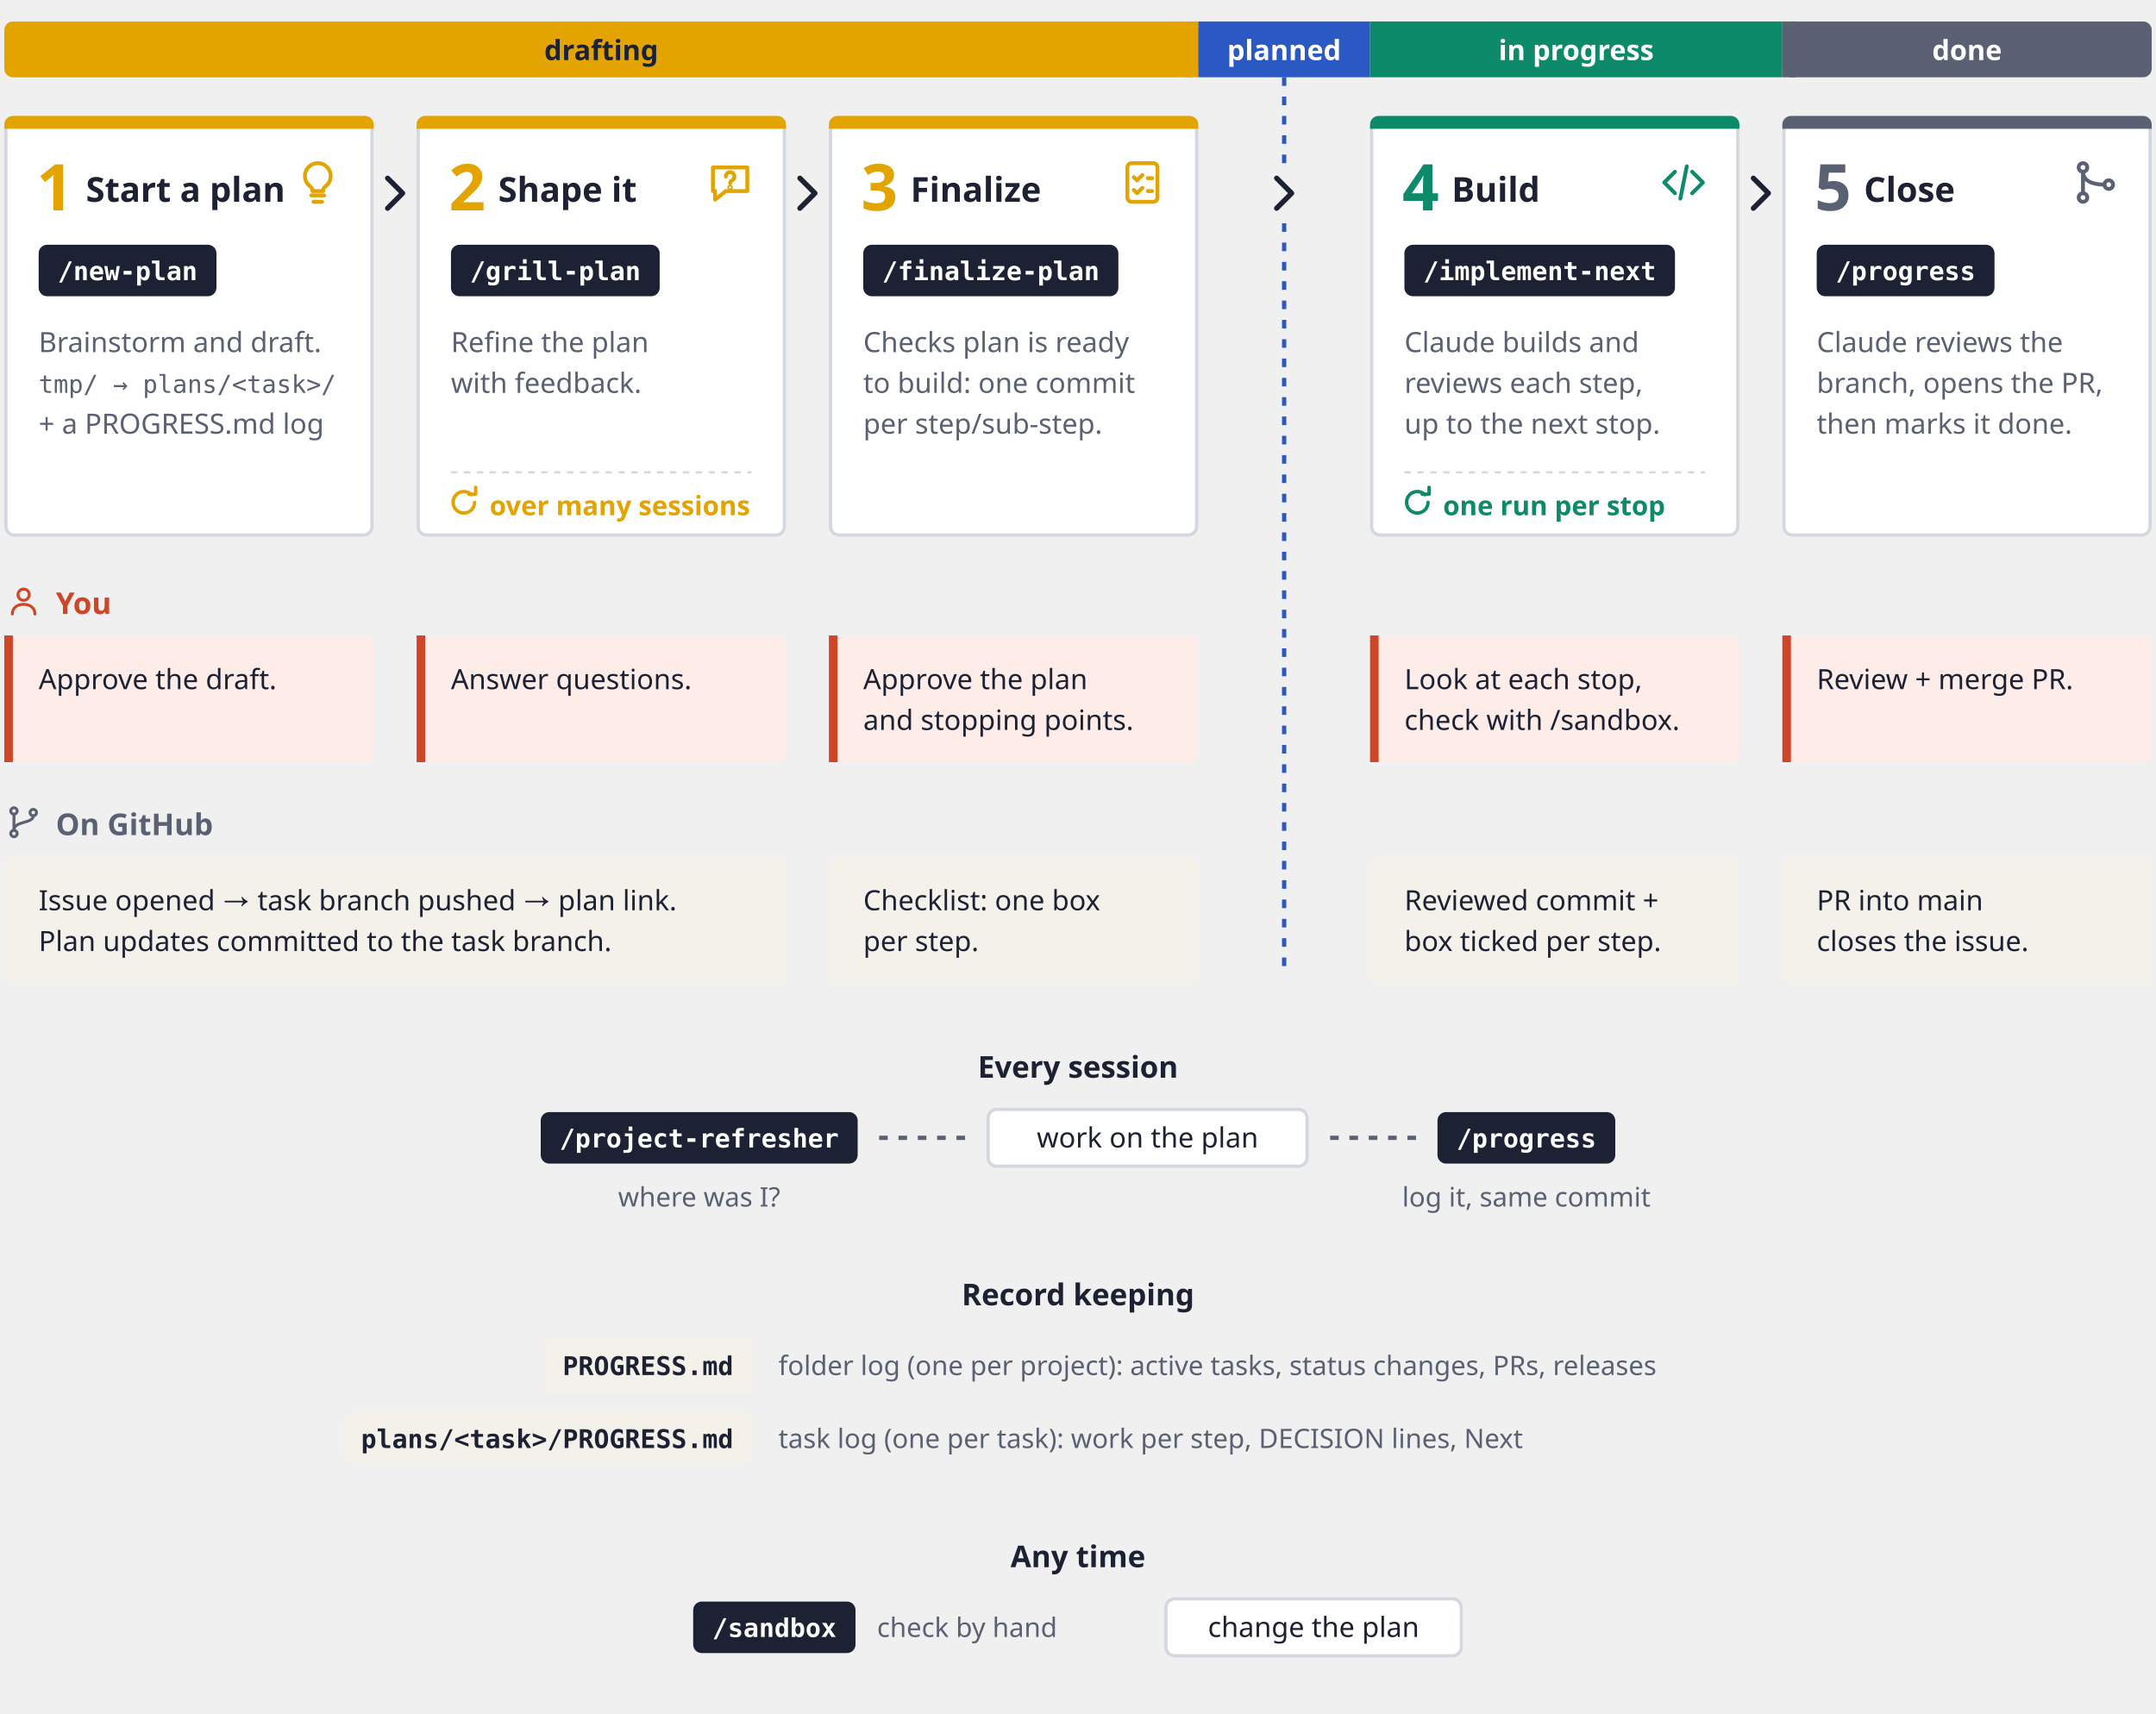
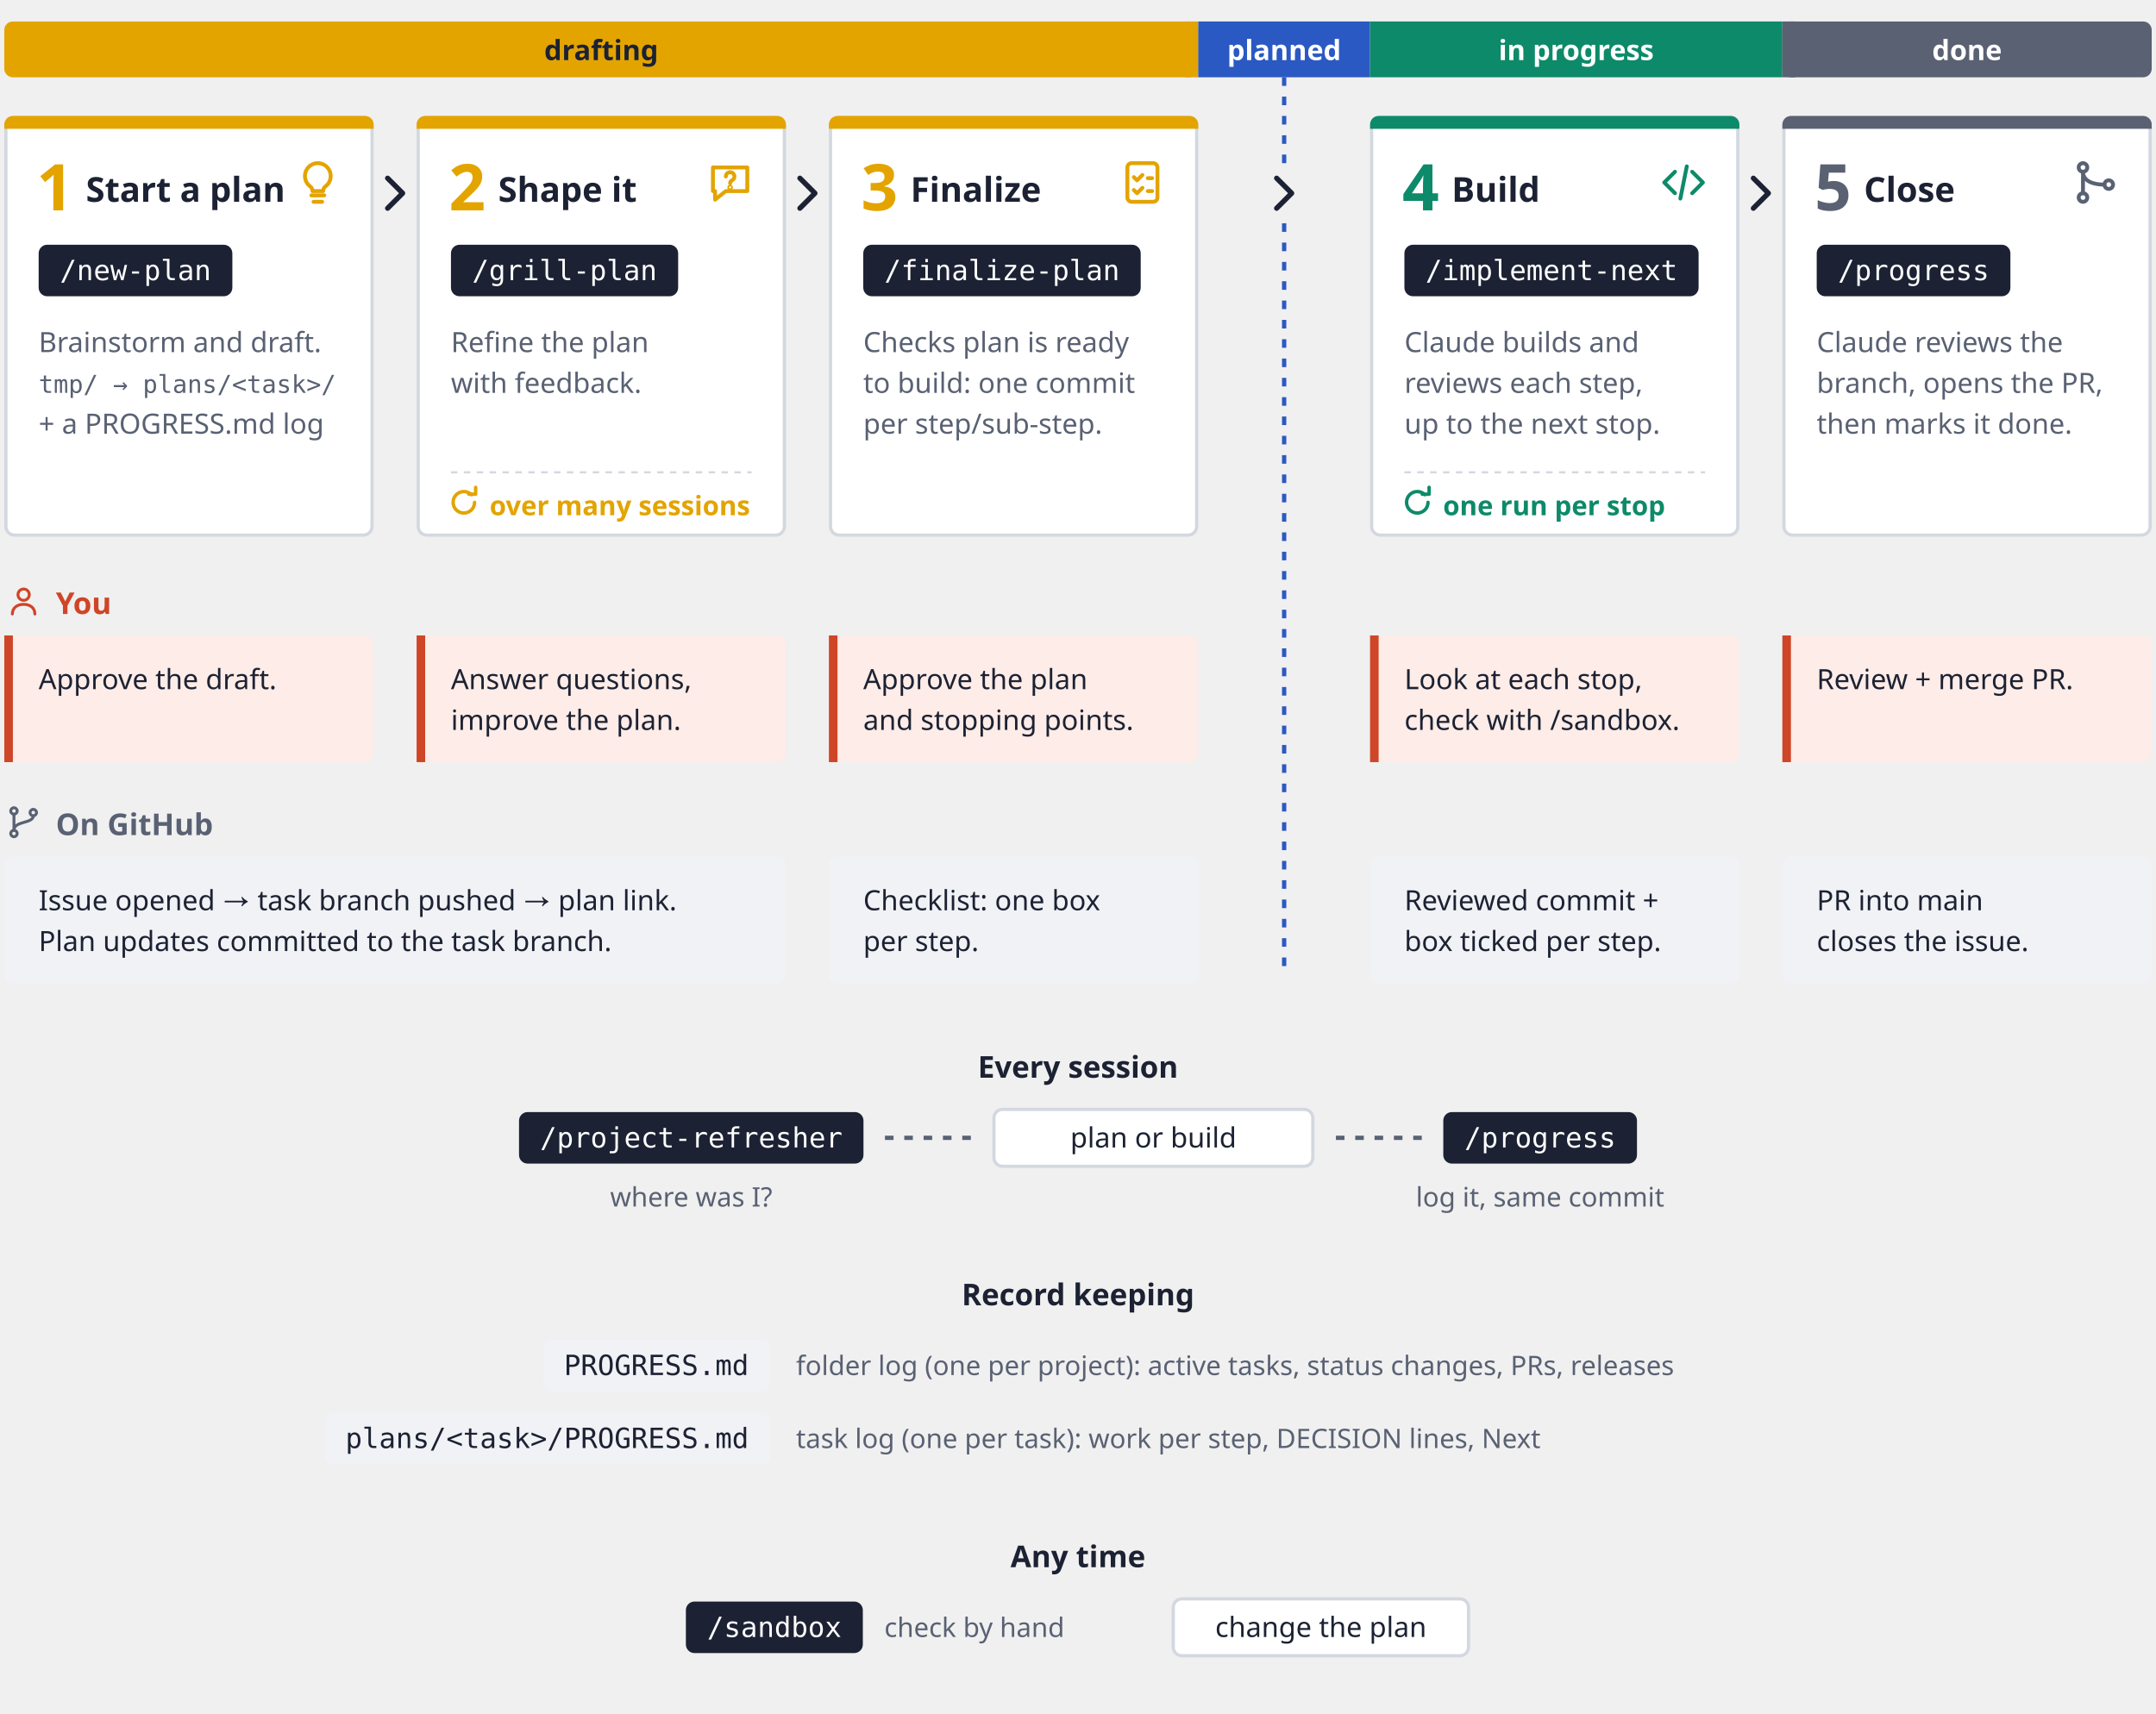
<svg xmlns="http://www.w3.org/2000/svg" viewBox="-2 -2 1004 798" width="1004" height="798" role="img" aria-label="The life of a task: start a plan, shape it, finalize it, build it in runs, close it; what you do and what you follow on GitHub at each stage.">
  <rect x="0" y="8" width="556" height="26" rx="4" fill="#e3a400" />
  <rect x="550" y="8" width="6" height="26" fill="#e3a400" />
  <text x="278.0" y="26" font-family="-apple-system, BlinkMacSystemFont, 'Segoe UI', 'Noto Sans', Helvetica, Arial, sans-serif" font-size="13" font-weight="700" fill="#1c2233" text-anchor="middle">drafting</text>
  <rect x="556" y="8" width="80" height="26" fill="#2b59c3" />
  <text x="596.0" y="26" font-family="-apple-system, BlinkMacSystemFont, 'Segoe UI', 'Noto Sans', Helvetica, Arial, sans-serif" font-size="13" font-weight="700" fill="#ffffff" text-anchor="middle">planned</text>
  <rect x="636" y="8" width="192" height="26" fill="#0d8a69" />
  <text x="732.0" y="26" font-family="-apple-system, BlinkMacSystemFont, 'Segoe UI', 'Noto Sans', Helvetica, Arial, sans-serif" font-size="13" font-weight="700" fill="#ffffff" text-anchor="middle">in progress</text>
  <rect x="828" y="8" width="172" height="26" rx="4" fill="#596173" />
  <rect x="828" y="8" width="6" height="26" fill="#596173" />
  <text x="914.0" y="26" font-family="-apple-system, BlinkMacSystemFont, 'Segoe UI', 'Noto Sans', Helvetica, Arial, sans-serif" font-size="13" font-weight="700" fill="#ffffff" text-anchor="middle">done</text>
  <rect x="0.75" y="52.75" width="170.5" height="194.5" rx="4" fill="#ffffff" stroke="#d3d8e0" stroke-width="1.5" />
  <path d="M0 56 a4 4 0 0 1 4 -4 h164 a4 4 0 0 1 4 4 v2 h-172 z" fill="#e3a400" />
  <text x="15" y="96" font-family="-apple-system, BlinkMacSystemFont, 'Segoe UI', 'Noto Sans', Helvetica, Arial, sans-serif" font-size="30" font-weight="800" fill="#e3a400" text-anchor="start">1</text>
  <text x="38" y="92" font-family="-apple-system, BlinkMacSystemFont, 'Segoe UI', 'Noto Sans', Helvetica, Arial, sans-serif" font-size="16" font-weight="700" fill="#1c2233" text-anchor="start">Start a plan</text>
  <g transform="translate(134 71) scale(1.000)" fill="none" stroke="#e3a400" stroke-width="1.8" stroke-linecap="round" stroke-linejoin="round">
    <path d="M9 18h6M10 21h4M12 3a6 6 0 0 0-3.6 10.8c.7.5 1.1 1.3 1.1 2.1v.1h5v-.1c0-.8.4-1.6 1.1-2.1A6 6 0 0 0 12 3z" />
  </g>
-   <rect x="16" y="112" width="82.8" height="24" rx="4" fill="#1c2233" />
-   <text x="57.4" y="128.5" font-family="ui-monospace, SFMono-Regular, Menlo, Consolas, monospace" font-size="12" font-weight="600" fill="#ffffff" text-anchor="middle">/new-plan</text>
+   <rect x="16" y="112" width="90.2" height="24" rx="4" fill="#1c2233" />
+   <text x="61.1" y="128.5" font-family="ui-monospace, SFMono-Regular, Menlo, Consolas, monospace" font-size="13" font-weight="500" fill="#ffffff" text-anchor="middle">/new-plan</text>
  <text x="16" y="162" font-family="-apple-system, BlinkMacSystemFont, 'Segoe UI', 'Noto Sans', Helvetica, Arial, sans-serif" font-size="13" font-weight="400" fill="#596173" text-anchor="start">Brainstorm and draft.</text>
  <text x="16" y="181" font-family="ui-monospace, SFMono-Regular, Menlo, Consolas, monospace" font-size="11.5" font-weight="500" fill="#596173" text-anchor="start">tmp/ → plans/&lt;task&gt;/</text>
  <text x="16" y="200" font-family="-apple-system, BlinkMacSystemFont, 'Segoe UI', 'Noto Sans', Helvetica, Arial, sans-serif" font-size="13" font-weight="400" fill="#596173" text-anchor="start">+ a PROGRESS.md log</text>
  <rect x="192.75" y="52.75" width="170.5" height="194.5" rx="4" fill="#ffffff" stroke="#d3d8e0" stroke-width="1.5" />
  <path d="M192 56 a4 4 0 0 1 4 -4 h164 a4 4 0 0 1 4 4 v2 h-172 z" fill="#e3a400" />
  <text x="207" y="96" font-family="-apple-system, BlinkMacSystemFont, 'Segoe UI', 'Noto Sans', Helvetica, Arial, sans-serif" font-size="30" font-weight="800" fill="#e3a400" text-anchor="start">2</text>
  <text x="230" y="92" font-family="-apple-system, BlinkMacSystemFont, 'Segoe UI', 'Noto Sans', Helvetica, Arial, sans-serif" font-size="16" font-weight="700" fill="#1c2233" text-anchor="start">Shape it</text>
  <g transform="translate(326 71) scale(1.000)" fill="none" stroke="#e3a400" stroke-width="1.8" stroke-linecap="round" stroke-linejoin="round">
    <path d="M4 5h16v11H10l-5 4v-4H4z" />
    <path d="M10 9.2a2 2 0 1 1 2.9 1.8c-.6.3-.9.8-.9 1.4" />
    <circle cx="12" cy="14.3" r=".4" />
  </g>
-   <rect x="208" y="112" width="97.2" height="24" rx="4" fill="#1c2233" />
-   <text x="256.6" y="128.5" font-family="ui-monospace, SFMono-Regular, Menlo, Consolas, monospace" font-size="12" font-weight="600" fill="#ffffff" text-anchor="middle">/grill-plan</text>
+   <rect x="208" y="112" width="105.8" height="24" rx="4" fill="#1c2233" />
+   <text x="260.9" y="128.5" font-family="ui-monospace, SFMono-Regular, Menlo, Consolas, monospace" font-size="13" font-weight="500" fill="#ffffff" text-anchor="middle">/grill-plan</text>
  <text x="208" y="162" font-family="-apple-system, BlinkMacSystemFont, 'Segoe UI', 'Noto Sans', Helvetica, Arial, sans-serif" font-size="13" font-weight="400" fill="#596173" text-anchor="start">Refine the plan</text>
  <text x="208" y="181" font-family="-apple-system, BlinkMacSystemFont, 'Segoe UI', 'Noto Sans', Helvetica, Arial, sans-serif" font-size="13" font-weight="400" fill="#596173" text-anchor="start">with feedback.</text>
  <line x1="208" y1="218" x2="348" y2="218" stroke="#d3d8e0" stroke-dasharray="3 3" />
  <path d="M219 232 a5 5 0 1 1 -1.5 -3.6" fill="none" stroke="#e3a400" stroke-width="1.6" stroke-linecap="round" />
  <path d="M219.5 225 v3.2 h-3.2" fill="none" stroke="#e3a400" stroke-width="1.6" stroke-linecap="round" stroke-linejoin="round" />
  <text x="226" y="238" font-family="-apple-system, BlinkMacSystemFont, 'Segoe UI', 'Noto Sans', Helvetica, Arial, sans-serif" font-size="12.5" font-weight="600" fill="#e3a400" text-anchor="start">over many sessions</text>
  <path d="M178.5 81 l7 7 l-7 7" fill="none" stroke="#1c2233" stroke-width="2.4" stroke-linecap="round" stroke-linejoin="round" />
  <rect x="384.75" y="52.75" width="170.5" height="194.5" rx="4" fill="#ffffff" stroke="#d3d8e0" stroke-width="1.5" />
  <path d="M384 56 a4 4 0 0 1 4 -4 h164 a4 4 0 0 1 4 4 v2 h-172 z" fill="#e3a400" />
  <text x="399" y="96" font-family="-apple-system, BlinkMacSystemFont, 'Segoe UI', 'Noto Sans', Helvetica, Arial, sans-serif" font-size="30" font-weight="800" fill="#e3a400" text-anchor="start">3</text>
  <text x="422" y="92" font-family="-apple-system, BlinkMacSystemFont, 'Segoe UI', 'Noto Sans', Helvetica, Arial, sans-serif" font-size="16" font-weight="700" fill="#1c2233" text-anchor="start">Finalize</text>
  <g transform="translate(518 71) scale(1.000)" fill="none" stroke="#e3a400" stroke-width="1.8" stroke-linecap="round" stroke-linejoin="round">
    <rect x="5" y="3" width="14" height="18" rx="2" />
    <path d="M8 9.5l1.5 1.5 2.5-2.5M14.5 10h2M8 15.5l1.5 1.5 2.5-2.5M14.5 16h2" />
  </g>
-   <rect x="400" y="112" width="118.8" height="24" rx="4" fill="#1c2233" />
-   <text x="459.4" y="128.5" font-family="ui-monospace, SFMono-Regular, Menlo, Consolas, monospace" font-size="12" font-weight="600" fill="#ffffff" text-anchor="middle">/finalize-plan</text>
+   <rect x="400" y="112" width="129.2" height="24" rx="4" fill="#1c2233" />
+   <text x="464.6" y="128.5" font-family="ui-monospace, SFMono-Regular, Menlo, Consolas, monospace" font-size="13" font-weight="500" fill="#ffffff" text-anchor="middle">/finalize-plan</text>
  <text x="400" y="162" font-family="-apple-system, BlinkMacSystemFont, 'Segoe UI', 'Noto Sans', Helvetica, Arial, sans-serif" font-size="13" font-weight="400" fill="#596173" text-anchor="start">Checks plan is ready</text>
  <text x="400" y="181" font-family="-apple-system, BlinkMacSystemFont, 'Segoe UI', 'Noto Sans', Helvetica, Arial, sans-serif" font-size="13" font-weight="400" fill="#596173" text-anchor="start">to build: one commit</text>
  <text x="400" y="200" font-family="-apple-system, BlinkMacSystemFont, 'Segoe UI', 'Noto Sans', Helvetica, Arial, sans-serif" font-size="13" font-weight="400" fill="#596173" text-anchor="start">per step/sub-step.</text>
  <path d="M370.5 81 l7 7 l-7 7" fill="none" stroke="#1c2233" stroke-width="2.4" stroke-linecap="round" stroke-linejoin="round" />
  <rect x="636.75" y="52.75" width="170.5" height="194.5" rx="4" fill="#ffffff" stroke="#d3d8e0" stroke-width="1.5" />
  <path d="M636 56 a4 4 0 0 1 4 -4 h164 a4 4 0 0 1 4 4 v2 h-172 z" fill="#0d8a69" />
  <text x="651" y="96" font-family="-apple-system, BlinkMacSystemFont, 'Segoe UI', 'Noto Sans', Helvetica, Arial, sans-serif" font-size="30" font-weight="800" fill="#0d8a69" text-anchor="start">4</text>
  <text x="674" y="92" font-family="-apple-system, BlinkMacSystemFont, 'Segoe UI', 'Noto Sans', Helvetica, Arial, sans-serif" font-size="16" font-weight="700" fill="#1c2233" text-anchor="start">Build</text>
  <g transform="translate(770 71) scale(1.000)" fill="none" stroke="#0d8a69" stroke-width="1.8" stroke-linecap="round" stroke-linejoin="round">
    <path d="M8 7l-5 5 5 5M16 7l5 5-5 5M13.5 4.5l-3 15" />
  </g>
-   <rect x="652" y="112" width="126.0" height="24" rx="4" fill="#1c2233" />
-   <text x="715.0" y="128.5" font-family="ui-monospace, SFMono-Regular, Menlo, Consolas, monospace" font-size="12" font-weight="600" fill="#ffffff" text-anchor="middle">/implement-next</text>
+   <rect x="652" y="112" width="137.0" height="24" rx="4" fill="#1c2233" />
+   <text x="720.5" y="128.5" font-family="ui-monospace, SFMono-Regular, Menlo, Consolas, monospace" font-size="13" font-weight="500" fill="#ffffff" text-anchor="middle">/implement-next</text>
  <text x="652" y="162" font-family="-apple-system, BlinkMacSystemFont, 'Segoe UI', 'Noto Sans', Helvetica, Arial, sans-serif" font-size="13" font-weight="400" fill="#596173" text-anchor="start">Claude builds and</text>
  <text x="652" y="181" font-family="-apple-system, BlinkMacSystemFont, 'Segoe UI', 'Noto Sans', Helvetica, Arial, sans-serif" font-size="13" font-weight="400" fill="#596173" text-anchor="start">reviews each step,</text>
  <text x="652" y="200" font-family="-apple-system, BlinkMacSystemFont, 'Segoe UI', 'Noto Sans', Helvetica, Arial, sans-serif" font-size="13" font-weight="400" fill="#596173" text-anchor="start">up to the next stop.</text>
  <line x1="652" y1="218" x2="792" y2="218" stroke="#d3d8e0" stroke-dasharray="3 3" />
  <path d="M663 232 a5 5 0 1 1 -1.5 -3.6" fill="none" stroke="#0d8a69" stroke-width="1.6" stroke-linecap="round" />
  <path d="M663.5 225 v3.2 h-3.2" fill="none" stroke="#0d8a69" stroke-width="1.6" stroke-linecap="round" stroke-linejoin="round" />
  <text x="670" y="238" font-family="-apple-system, BlinkMacSystemFont, 'Segoe UI', 'Noto Sans', Helvetica, Arial, sans-serif" font-size="12.5" font-weight="600" fill="#0d8a69" text-anchor="start">one run per stop</text>
  <path d="M592.5 81 l7 7 l-7 7" fill="none" stroke="#1c2233" stroke-width="2.4" stroke-linecap="round" stroke-linejoin="round" />
  <rect x="828.75" y="52.75" width="170.5" height="194.5" rx="4" fill="#ffffff" stroke="#d3d8e0" stroke-width="1.5" />
  <path d="M828 56 a4 4 0 0 1 4 -4 h164 a4 4 0 0 1 4 4 v2 h-172 z" fill="#596173" />
  <text x="843" y="96" font-family="-apple-system, BlinkMacSystemFont, 'Segoe UI', 'Noto Sans', Helvetica, Arial, sans-serif" font-size="30" font-weight="800" fill="#596173" text-anchor="start">5</text>
  <text x="866" y="92" font-family="-apple-system, BlinkMacSystemFont, 'Segoe UI', 'Noto Sans', Helvetica, Arial, sans-serif" font-size="16" font-weight="700" fill="#1c2233" text-anchor="start">Close</text>
  <g transform="translate(962 71) scale(1.000)" fill="none" stroke="#596173" stroke-width="1.8" stroke-linecap="round" stroke-linejoin="round">
    <circle cx="6" cy="5" r="2" />
    <circle cx="6" cy="19" r="2" />
    <circle cx="18" cy="13" r="2" />
    <path d="M6 7v10M6 7c0 4.5 5 6 10 6" />
  </g>
-   <rect x="844" y="112" width="82.8" height="24" rx="4" fill="#1c2233" />
-   <text x="885.4" y="128.5" font-family="ui-monospace, SFMono-Regular, Menlo, Consolas, monospace" font-size="12" font-weight="600" fill="#ffffff" text-anchor="middle">/progress</text>
+   <rect x="844" y="112" width="90.2" height="24" rx="4" fill="#1c2233" />
+   <text x="889.1" y="128.5" font-family="ui-monospace, SFMono-Regular, Menlo, Consolas, monospace" font-size="13" font-weight="500" fill="#ffffff" text-anchor="middle">/progress</text>
  <text x="844" y="162" font-family="-apple-system, BlinkMacSystemFont, 'Segoe UI', 'Noto Sans', Helvetica, Arial, sans-serif" font-size="13" font-weight="400" fill="#596173" text-anchor="start">Claude reviews the</text>
  <text x="844" y="181" font-family="-apple-system, BlinkMacSystemFont, 'Segoe UI', 'Noto Sans', Helvetica, Arial, sans-serif" font-size="13" font-weight="400" fill="#596173" text-anchor="start">branch, opens the PR,</text>
  <text x="844" y="200" font-family="-apple-system, BlinkMacSystemFont, 'Segoe UI', 'Noto Sans', Helvetica, Arial, sans-serif" font-size="13" font-weight="400" fill="#596173" text-anchor="start">then marks it done.</text>
  <path d="M814.5 81 l7 7 l-7 7" fill="none" stroke="#1c2233" stroke-width="2.4" stroke-linecap="round" stroke-linejoin="round" />
  <g transform="translate(0 269) scale(0.750)" fill="none" stroke="#cf4527" stroke-width="1.8" stroke-linecap="round" stroke-linejoin="round">
    <circle cx="12" cy="8" r="3.5" />
    <path d="M5 20c0-3.9 3.1-6 7-6s7 2.1 7 6" />
  </g>
  <text x="24" y="284" font-family="-apple-system, BlinkMacSystemFont, 'Segoe UI', 'Noto Sans', Helvetica, Arial, sans-serif" font-size="14" font-weight="700" fill="#cf4527" text-anchor="start">You</text>
  <rect x="0" y="294" width="172" height="59" rx="4" fill="#fdece7" />
  <rect x="0" y="294" width="4" height="59" fill="#cf4527" />
  <text x="16" y="319" font-family="-apple-system, BlinkMacSystemFont, 'Segoe UI', 'Noto Sans', Helvetica, Arial, sans-serif" font-size="13" font-weight="500" fill="#1c2233" text-anchor="start">Approve the draft.</text>
  <rect x="192" y="294" width="172" height="59" rx="4" fill="#fdece7" />
  <rect x="192" y="294" width="4" height="59" fill="#cf4527" />
-   <text x="208" y="319" font-family="-apple-system, BlinkMacSystemFont, 'Segoe UI', 'Noto Sans', Helvetica, Arial, sans-serif" font-size="13" font-weight="500" fill="#1c2233" text-anchor="start">Answer questions.</text>
+   <text x="208" y="319" font-family="-apple-system, BlinkMacSystemFont, 'Segoe UI', 'Noto Sans', Helvetica, Arial, sans-serif" font-size="13" font-weight="500" fill="#1c2233" text-anchor="start">Answer questions,</text>
+   <text x="208" y="338" font-family="-apple-system, BlinkMacSystemFont, 'Segoe UI', 'Noto Sans', Helvetica, Arial, sans-serif" font-size="13" font-weight="500" fill="#1c2233" text-anchor="start">improve the plan.</text>
  <rect x="384" y="294" width="172" height="59" rx="4" fill="#fdece7" />
  <rect x="384" y="294" width="4" height="59" fill="#cf4527" />
  <text x="400" y="319" font-family="-apple-system, BlinkMacSystemFont, 'Segoe UI', 'Noto Sans', Helvetica, Arial, sans-serif" font-size="13" font-weight="500" fill="#1c2233" text-anchor="start">Approve the plan</text>
  <text x="400" y="338" font-family="-apple-system, BlinkMacSystemFont, 'Segoe UI', 'Noto Sans', Helvetica, Arial, sans-serif" font-size="13" font-weight="500" fill="#1c2233" text-anchor="start">and stopping points.</text>
  <rect x="636" y="294" width="172" height="59" rx="4" fill="#fdece7" />
  <rect x="636" y="294" width="4" height="59" fill="#cf4527" />
  <text x="652" y="319" font-family="-apple-system, BlinkMacSystemFont, 'Segoe UI', 'Noto Sans', Helvetica, Arial, sans-serif" font-size="13" font-weight="500" fill="#1c2233" text-anchor="start">Look at each stop,</text>
  <text x="652" y="338" font-family="-apple-system, BlinkMacSystemFont, 'Segoe UI', 'Noto Sans', Helvetica, Arial, sans-serif" font-size="13" font-weight="500" fill="#1c2233" text-anchor="start">check with /sandbox.</text>
  <rect x="828" y="294" width="172" height="59" rx="4" fill="#fdece7" />
  <rect x="828" y="294" width="4" height="59" fill="#cf4527" />
  <text x="844" y="319" font-family="-apple-system, BlinkMacSystemFont, 'Segoe UI', 'Noto Sans', Helvetica, Arial, sans-serif" font-size="13" font-weight="500" fill="#1c2233" text-anchor="start">Review + merge PR.</text>
  <g transform="translate(0 372) scale(0.750)" fill="none" stroke="#596173" stroke-width="1.8" stroke-linecap="round" stroke-linejoin="round">
    <circle cx="6" cy="5" r="2" />
    <circle cx="6" cy="19" r="2" />
    <circle cx="18" cy="6" r="2" />
    <path d="M6 7v10M18 8c0 5-12 3-12 9" />
  </g>
  <text x="24" y="387" font-family="-apple-system, BlinkMacSystemFont, 'Segoe UI', 'Noto Sans', Helvetica, Arial, sans-serif" font-size="14" font-weight="700" fill="#596173" text-anchor="start">On GitHub</text>
-   <rect x="0" y="397" width="364" height="59" rx="4" fill="#f3f1ea" />
+   <rect x="0" y="397" width="364" height="59" rx="4" fill="#f0f2f5" />
  <text x="16" y="422" font-family="-apple-system, BlinkMacSystemFont, 'Segoe UI', 'Noto Sans', Helvetica, Arial, sans-serif" font-size="13" font-weight="400" fill="#1c2233" text-anchor="start">Issue opened → task branch pushed → plan link.</text>
  <text x="16" y="441" font-family="-apple-system, BlinkMacSystemFont, 'Segoe UI', 'Noto Sans', Helvetica, Arial, sans-serif" font-size="13" font-weight="400" fill="#1c2233" text-anchor="start">Plan updates committed to the task branch.</text>
-   <rect x="384" y="397" width="172" height="59" rx="4" fill="#f3f1ea" />
+   <rect x="384" y="397" width="172" height="59" rx="4" fill="#f0f2f5" />
  <text x="400" y="422" font-family="-apple-system, BlinkMacSystemFont, 'Segoe UI', 'Noto Sans', Helvetica, Arial, sans-serif" font-size="13" font-weight="400" fill="#1c2233" text-anchor="start">Checklist: one box</text>
  <text x="400" y="441" font-family="-apple-system, BlinkMacSystemFont, 'Segoe UI', 'Noto Sans', Helvetica, Arial, sans-serif" font-size="13" font-weight="400" fill="#1c2233" text-anchor="start">per step.</text>
-   <rect x="636" y="397" width="172" height="59" rx="4" fill="#f3f1ea" />
+   <rect x="636" y="397" width="172" height="59" rx="4" fill="#f0f2f5" />
  <text x="652" y="422" font-family="-apple-system, BlinkMacSystemFont, 'Segoe UI', 'Noto Sans', Helvetica, Arial, sans-serif" font-size="13" font-weight="400" fill="#1c2233" text-anchor="start">Reviewed commit +</text>
  <text x="652" y="441" font-family="-apple-system, BlinkMacSystemFont, 'Segoe UI', 'Noto Sans', Helvetica, Arial, sans-serif" font-size="13" font-weight="400" fill="#1c2233" text-anchor="start">box ticked per step.</text>
-   <rect x="828" y="397" width="172" height="59" rx="4" fill="#f3f1ea" />
+   <rect x="828" y="397" width="172" height="59" rx="4" fill="#f0f2f5" />
  <text x="844" y="422" font-family="-apple-system, BlinkMacSystemFont, 'Segoe UI', 'Noto Sans', Helvetica, Arial, sans-serif" font-size="13" font-weight="400" fill="#1c2233" text-anchor="start">PR into main</text>
  <text x="844" y="441" font-family="-apple-system, BlinkMacSystemFont, 'Segoe UI', 'Noto Sans', Helvetica, Arial, sans-serif" font-size="13" font-weight="400" fill="#1c2233" text-anchor="start">closes the issue.</text>
  <line x1="596.0" y1="34" x2="596.0" y2="78" stroke="#2b59c3" stroke-width="2" stroke-dasharray="4 5" />
  <line x1="596.0" y1="102" x2="596.0" y2="452" stroke="#2b59c3" stroke-width="2" stroke-dasharray="4 5" />
  <text x="500.0" y="500" font-family="-apple-system, BlinkMacSystemFont, 'Segoe UI', 'Noto Sans', Helvetica, Arial, sans-serif" font-size="14" font-weight="700" fill="#1c2233" text-anchor="middle">Every session</text>
-   <g transform="translate(249.8 0)">
-     <rect x="0" y="516" width="147.6" height="24" rx="4" fill="#1c2233" />
-     <text x="73.8" y="532.5" font-family="ui-monospace, SFMono-Regular, Menlo, Consolas, monospace" font-size="12" font-weight="600" fill="#ffffff" text-anchor="middle">/project-refresher</text>
+   <g transform="translate(239.7 0)">
+     <rect x="0" y="516" width="160.4" height="24" rx="4" fill="#1c2233" />
+     <text x="80.2" y="532.5" font-family="ui-monospace, SFMono-Regular, Menlo, Consolas, monospace" font-size="13" font-weight="500" fill="#ffffff" text-anchor="middle">/project-refresher</text>
  </g>
-   <text x="323.6" y="560" font-family="-apple-system, BlinkMacSystemFont, 'Segoe UI', 'Noto Sans', Helvetica, Arial, sans-serif" font-size="12.5" font-weight="400" fill="#596173" text-anchor="middle">where was I?</text>
-   <line x1="407.4" y1="528" x2="447.4" y2="528" stroke="#596173" stroke-width="2" stroke-dasharray="4 5" />
-   <line x1="617.4" y1="528" x2="657.4" y2="528" stroke="#596173" stroke-width="2" stroke-dasharray="4 5" />
-   <rect x="458.15" y="514.75" width="148.5" height="26.5" rx="4" fill="#ffffff" stroke="#d3d8e0" stroke-width="1.5" />
-   <text x="532.4" y="532.5" font-family="-apple-system, BlinkMacSystemFont, 'Segoe UI', 'Noto Sans', Helvetica, Arial, sans-serif" font-size="13" font-weight="500" fill="#1c2233" text-anchor="middle">work on the plan</text>
-   <g transform="translate(667.4 0)">
-     <rect x="0" y="516" width="82.8" height="24" rx="4" fill="#1c2233" />
-     <text x="41.4" y="532.5" font-family="ui-monospace, SFMono-Regular, Menlo, Consolas, monospace" font-size="12" font-weight="600" fill="#ffffff" text-anchor="middle">/progress</text>
+   <text x="319.9" y="560" font-family="-apple-system, BlinkMacSystemFont, 'Segoe UI', 'Noto Sans', Helvetica, Arial, sans-serif" font-size="12.5" font-weight="400" fill="#596173" text-anchor="middle">where was I?</text>
+   <line x1="410.1" y1="528" x2="450.1" y2="528" stroke="#596173" stroke-width="2" stroke-dasharray="4 5" />
+   <line x1="620.1" y1="528" x2="660.1" y2="528" stroke="#596173" stroke-width="2" stroke-dasharray="4 5" />
+   <rect x="460.85" y="514.75" width="148.5" height="26.5" rx="4" fill="#ffffff" stroke="#d3d8e0" stroke-width="1.5" />
+   <text x="535.1" y="532.5" font-family="-apple-system, BlinkMacSystemFont, 'Segoe UI', 'Noto Sans', Helvetica, Arial, sans-serif" font-size="13" font-weight="500" fill="#1c2233" text-anchor="middle">plan or build</text>
+   <g transform="translate(670.1 0)">
+     <rect x="0" y="516" width="90.2" height="24" rx="4" fill="#1c2233" />
+     <text x="45.1" y="532.5" font-family="ui-monospace, SFMono-Regular, Menlo, Consolas, monospace" font-size="13" font-weight="500" fill="#ffffff" text-anchor="middle">/progress</text>
  </g>
-   <text x="708.8" y="560" font-family="-apple-system, BlinkMacSystemFont, 'Segoe UI', 'Noto Sans', Helvetica, Arial, sans-serif" font-size="12.5" font-weight="400" fill="#596173" text-anchor="middle">log it, same commit</text>
+   <text x="715.2" y="560" font-family="-apple-system, BlinkMacSystemFont, 'Segoe UI', 'Noto Sans', Helvetica, Arial, sans-serif" font-size="12.5" font-weight="400" fill="#596173" text-anchor="middle">log it, same commit</text>
  <text x="500.0" y="606" font-family="-apple-system, BlinkMacSystemFont, 'Segoe UI', 'Noto Sans', Helvetica, Arial, sans-serif" font-size="14" font-weight="700" fill="#1c2233" text-anchor="middle">Record keeping</text>
-   <rect x="251.3" y="622" width="97.2" height="24" rx="4" fill="#f3f1ea" />
-   <text x="339.5" y="638.5" font-family="ui-monospace, SFMono-Regular, Menlo, Consolas, monospace" font-size="12" font-weight="600" fill="#1c2233" text-anchor="end">PROGRESS.md</text>
-   <text x="360.5" y="638.5" font-family="-apple-system, BlinkMacSystemFont, 'Segoe UI', 'Noto Sans', Helvetica, Arial, sans-serif" font-size="12.5" font-weight="400" fill="#596173" text-anchor="start">folder log (one per project): active tasks, status changes, PRs, releases</text>
-   <rect x="157.7" y="656" width="190.8" height="24" rx="4" fill="#f3f1ea" />
-   <text x="339.5" y="672.5" font-family="ui-monospace, SFMono-Regular, Menlo, Consolas, monospace" font-size="12" font-weight="600" fill="#1c2233" text-anchor="end">plans/&lt;task&gt;/PROGRESS.md</text>
-   <text x="360.5" y="672.5" font-family="-apple-system, BlinkMacSystemFont, 'Segoe UI', 'Noto Sans', Helvetica, Arial, sans-serif" font-size="12.5" font-weight="400" fill="#596173" text-anchor="start">task log (one per task): work per step, DECISION lines, Next</text>
+   <rect x="250.9" y="622" width="105.8" height="24" rx="4" fill="#f0f2f5" />
+   <text x="346.7" y="638.5" font-family="ui-monospace, SFMono-Regular, Menlo, Consolas, monospace" font-size="13" font-weight="500" fill="#1c2233" text-anchor="end">PROGRESS.md</text>
+   <text x="368.7" y="638.5" font-family="-apple-system, BlinkMacSystemFont, 'Segoe UI', 'Noto Sans', Helvetica, Arial, sans-serif" font-size="12.5" font-weight="400" fill="#596173" text-anchor="start">folder log (one per project): active tasks, status changes, PRs, releases</text>
+   <rect x="149.5" y="656" width="207.2" height="24" rx="4" fill="#f0f2f5" />
+   <text x="346.7" y="672.5" font-family="ui-monospace, SFMono-Regular, Menlo, Consolas, monospace" font-size="13" font-weight="500" fill="#1c2233" text-anchor="end">plans/&lt;task&gt;/PROGRESS.md</text>
+   <text x="368.7" y="672.5" font-family="-apple-system, BlinkMacSystemFont, 'Segoe UI', 'Noto Sans', Helvetica, Arial, sans-serif" font-size="12.5" font-weight="400" fill="#596173" text-anchor="start">task log (one per task): work per step, DECISION lines, Next</text>
  <text x="500.0" y="728" font-family="-apple-system, BlinkMacSystemFont, 'Segoe UI', 'Noto Sans', Helvetica, Arial, sans-serif" font-size="14" font-weight="700" fill="#1c2233" text-anchor="middle">Any time</text>
-   <g transform="translate(320.8 0)">
-     <rect x="0" y="744" width="75.6" height="24" rx="4" fill="#1c2233" />
-     <text x="37.8" y="760.5" font-family="ui-monospace, SFMono-Regular, Menlo, Consolas, monospace" font-size="12" font-weight="600" fill="#ffffff" text-anchor="middle">/sandbox</text>
+   <g transform="translate(317.4 0)">
+     <rect x="0" y="744" width="82.4" height="24" rx="4" fill="#1c2233" />
+     <text x="41.2" y="760.5" font-family="ui-monospace, SFMono-Regular, Menlo, Consolas, monospace" font-size="13" font-weight="500" fill="#ffffff" text-anchor="middle">/sandbox</text>
  </g>
-   <text x="406.4" y="760.5" font-family="-apple-system, BlinkMacSystemFont, 'Segoe UI', 'Noto Sans', Helvetica, Arial, sans-serif" font-size="12.5" font-weight="400" fill="#596173" text-anchor="start">check by hand</text>
-   <rect x="540.95" y="742.75" width="137.5" height="26.5" rx="4" fill="#ffffff" stroke="#d3d8e0" stroke-width="1.5" />
-   <text x="609.7" y="760.5" font-family="-apple-system, BlinkMacSystemFont, 'Segoe UI', 'Noto Sans', Helvetica, Arial, sans-serif" font-size="13" font-weight="500" fill="#1c2233" text-anchor="middle">change the plan</text>
+   <text x="409.8" y="760.5" font-family="-apple-system, BlinkMacSystemFont, 'Segoe UI', 'Noto Sans', Helvetica, Arial, sans-serif" font-size="12.5" font-weight="400" fill="#596173" text-anchor="start">check by hand</text>
+   <rect x="544.35" y="742.75" width="137.5" height="26.5" rx="4" fill="#ffffff" stroke="#d3d8e0" stroke-width="1.5" />
+   <text x="613.1" y="760.5" font-family="-apple-system, BlinkMacSystemFont, 'Segoe UI', 'Noto Sans', Helvetica, Arial, sans-serif" font-size="13" font-weight="500" fill="#1c2233" text-anchor="middle">change the plan</text>
</svg>
